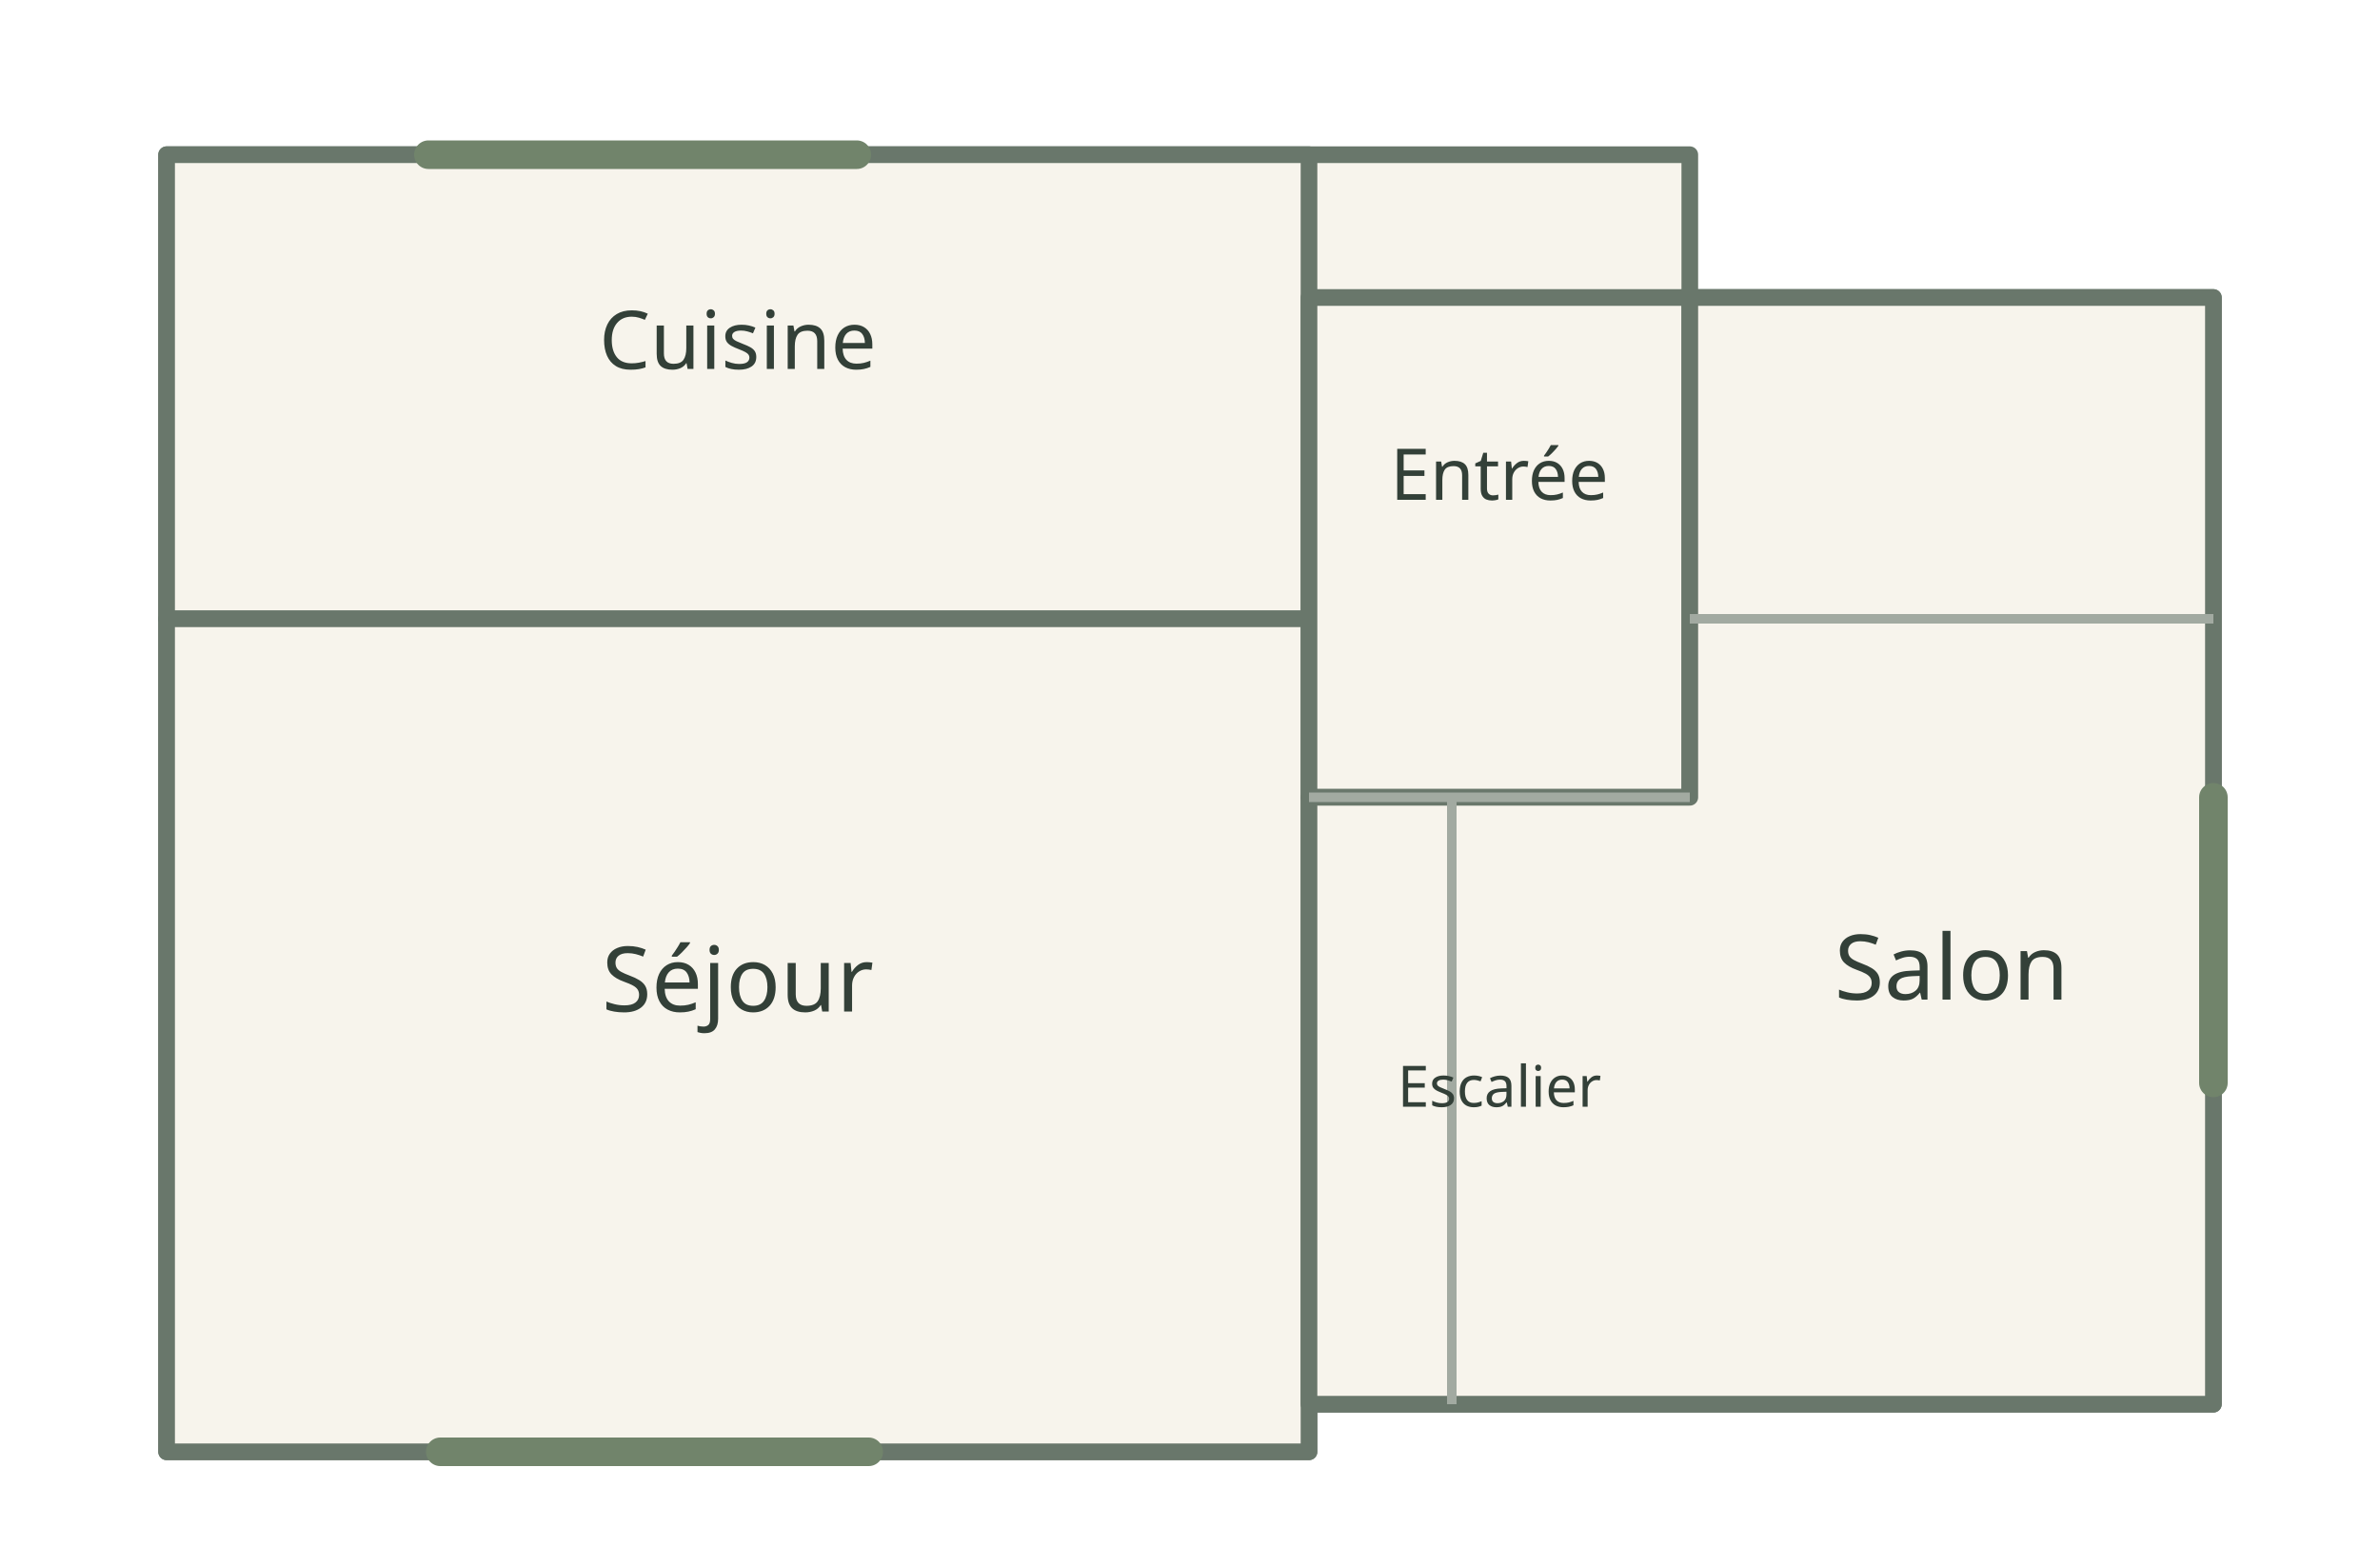
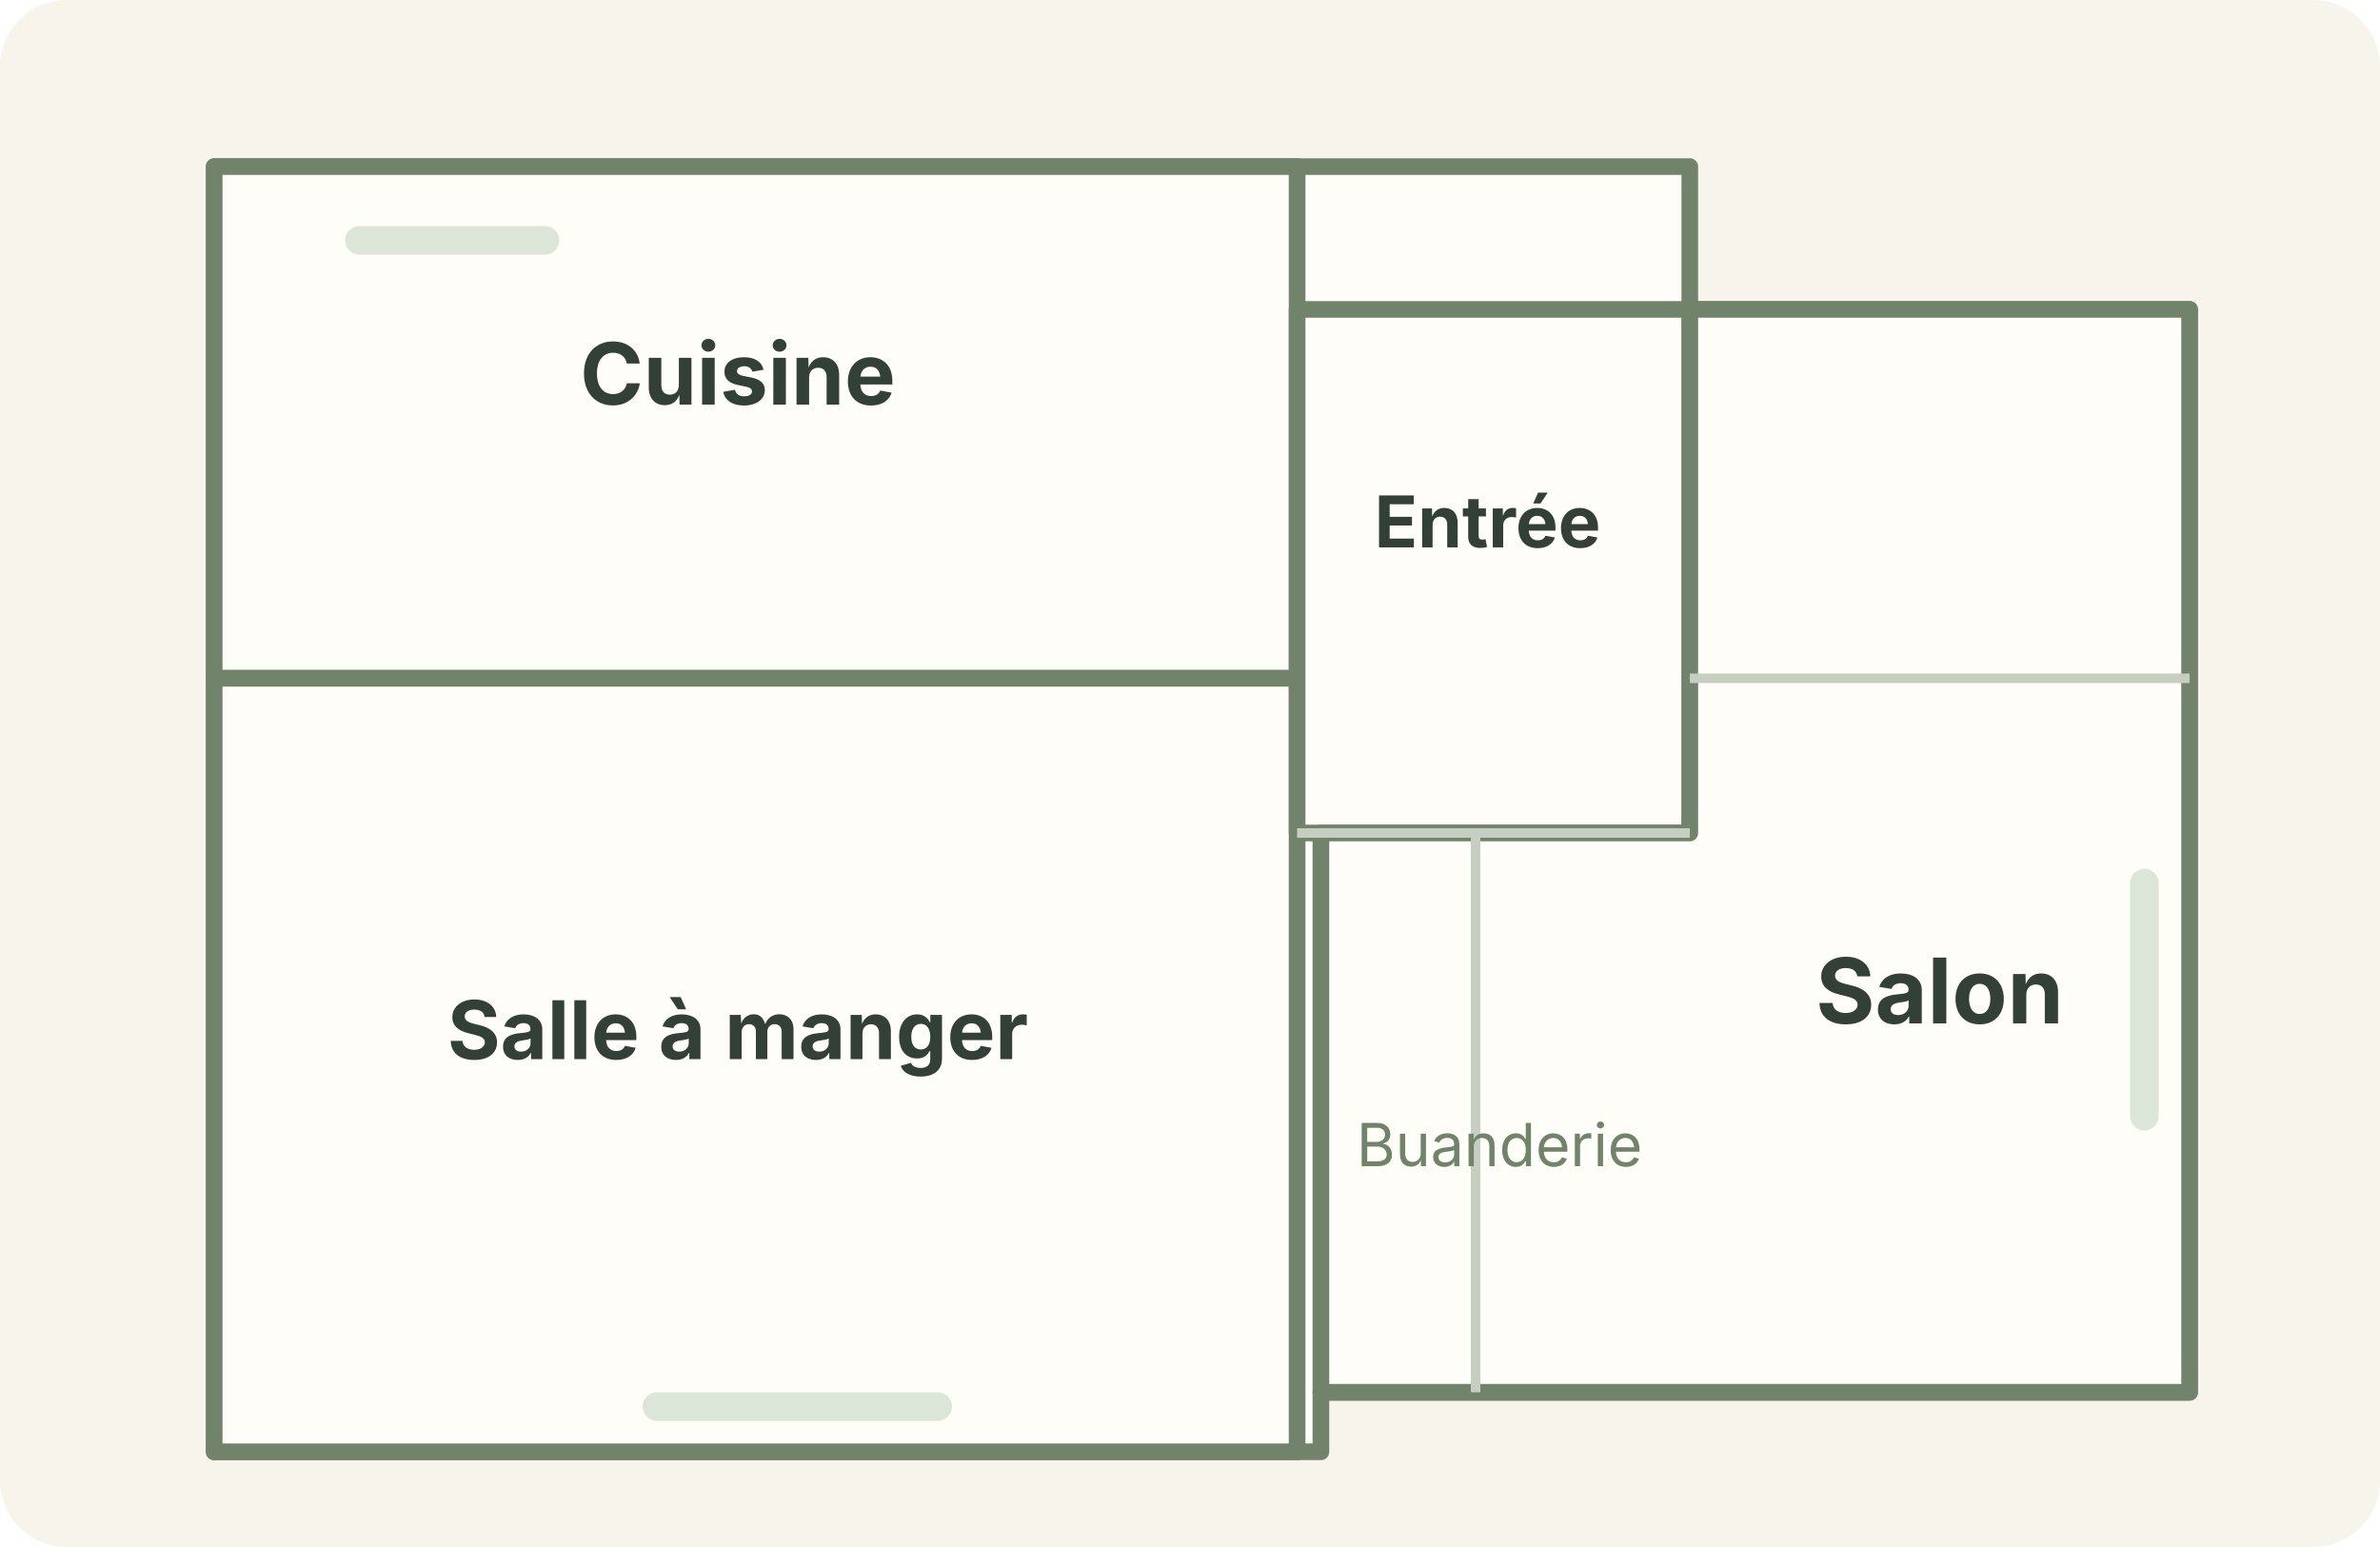
<svg xmlns="http://www.w3.org/2000/svg" viewBox="0 0 1000 650" role="img" aria-labelledby="title desc">
-   <g fill="#f7f4ec" stroke="#69776b" stroke-width="7" stroke-linejoin="round">
-     <path d="M70 65H710V125H930V590H550V610H70Z" />
-     <path d="M70 65H550V260H70Z" />
-     <path d="M70 260H550V610H70Z" />
-     <path d="M550 125H710V335H550Z" />
-     <path d="M710 125H930V590H550V335H710Z" />
+   <rect width="1000" height="650" rx="28" fill="#f7f4ec" />
+   <g fill="#fffdf8" stroke="#71846b" stroke-width="7" stroke-linejoin="round">
+     <path d="M90 70H710V130H920V585H555V610H90Z" />
+     <path d="M90 70H545V285H90Z" />
+     <path d="M90 285H545V610H90Z" />
+     <path d="M545 130H710V350H545Z" />
+     <path d="M710 130H920V585H555V350H710Z" />
  </g>
-   <g fill="none" stroke="#a2aaa1" stroke-width="4">
-     <path d="M550 335H710" />
-     <path d="M610 335V590" />
-     <path d="M710 260H930" />
+   <g fill="none" stroke="#c5cec1" stroke-width="4">
+     <path d="M545 350H710" />
+     <path d="M620 350V585" />
+     <path d="M710 285H920" />
  </g>
-   <g font-family="system-ui,sans-serif" text-anchor="middle" fill="#334038">
-     <text x="310" y="155" font-size="34">Cuisine</text>
-     <text x="310" y="425" font-size="38">Séjour</text>
-     <text x="630" y="210" font-size="30">Entrée</text>
-     <text x="820" y="420" font-size="38">Salon</text>
-     <text x="630" y="465" font-size="24">Escalier</text>
+   <g font-family="Inter,system-ui,sans-serif" text-anchor="middle" fill="#334038">
+     <text x="310" y="170" font-size="36" font-weight="700">Cuisine</text>
+     <text x="310" y="445" font-size="34" font-weight="700">Salle à manger</text>
+     <text x="625" y="230" font-size="30" font-weight="700">Entrée</text>
+     <text x="815" y="430" font-size="38" font-weight="700">Salon</text>
+     <text x="630" y="490" font-size="25" fill="#71846b">Buanderie</text>
  </g>
-   <g stroke="#71846b" stroke-width="12" stroke-linecap="round">
-     <path d="M180 65H360" />
-     <path d="M930 335V455" />
-     <path d="M185 610H365" />
+   <g fill="#dce6d8">
+     <rect x="145" y="95" width="90" height="12" rx="6" />
+     <rect x="270" y="585" width="130" height="12" rx="6" />
+     <rect x="895" y="365" width="12" height="110" rx="6" />
  </g>
</svg>
